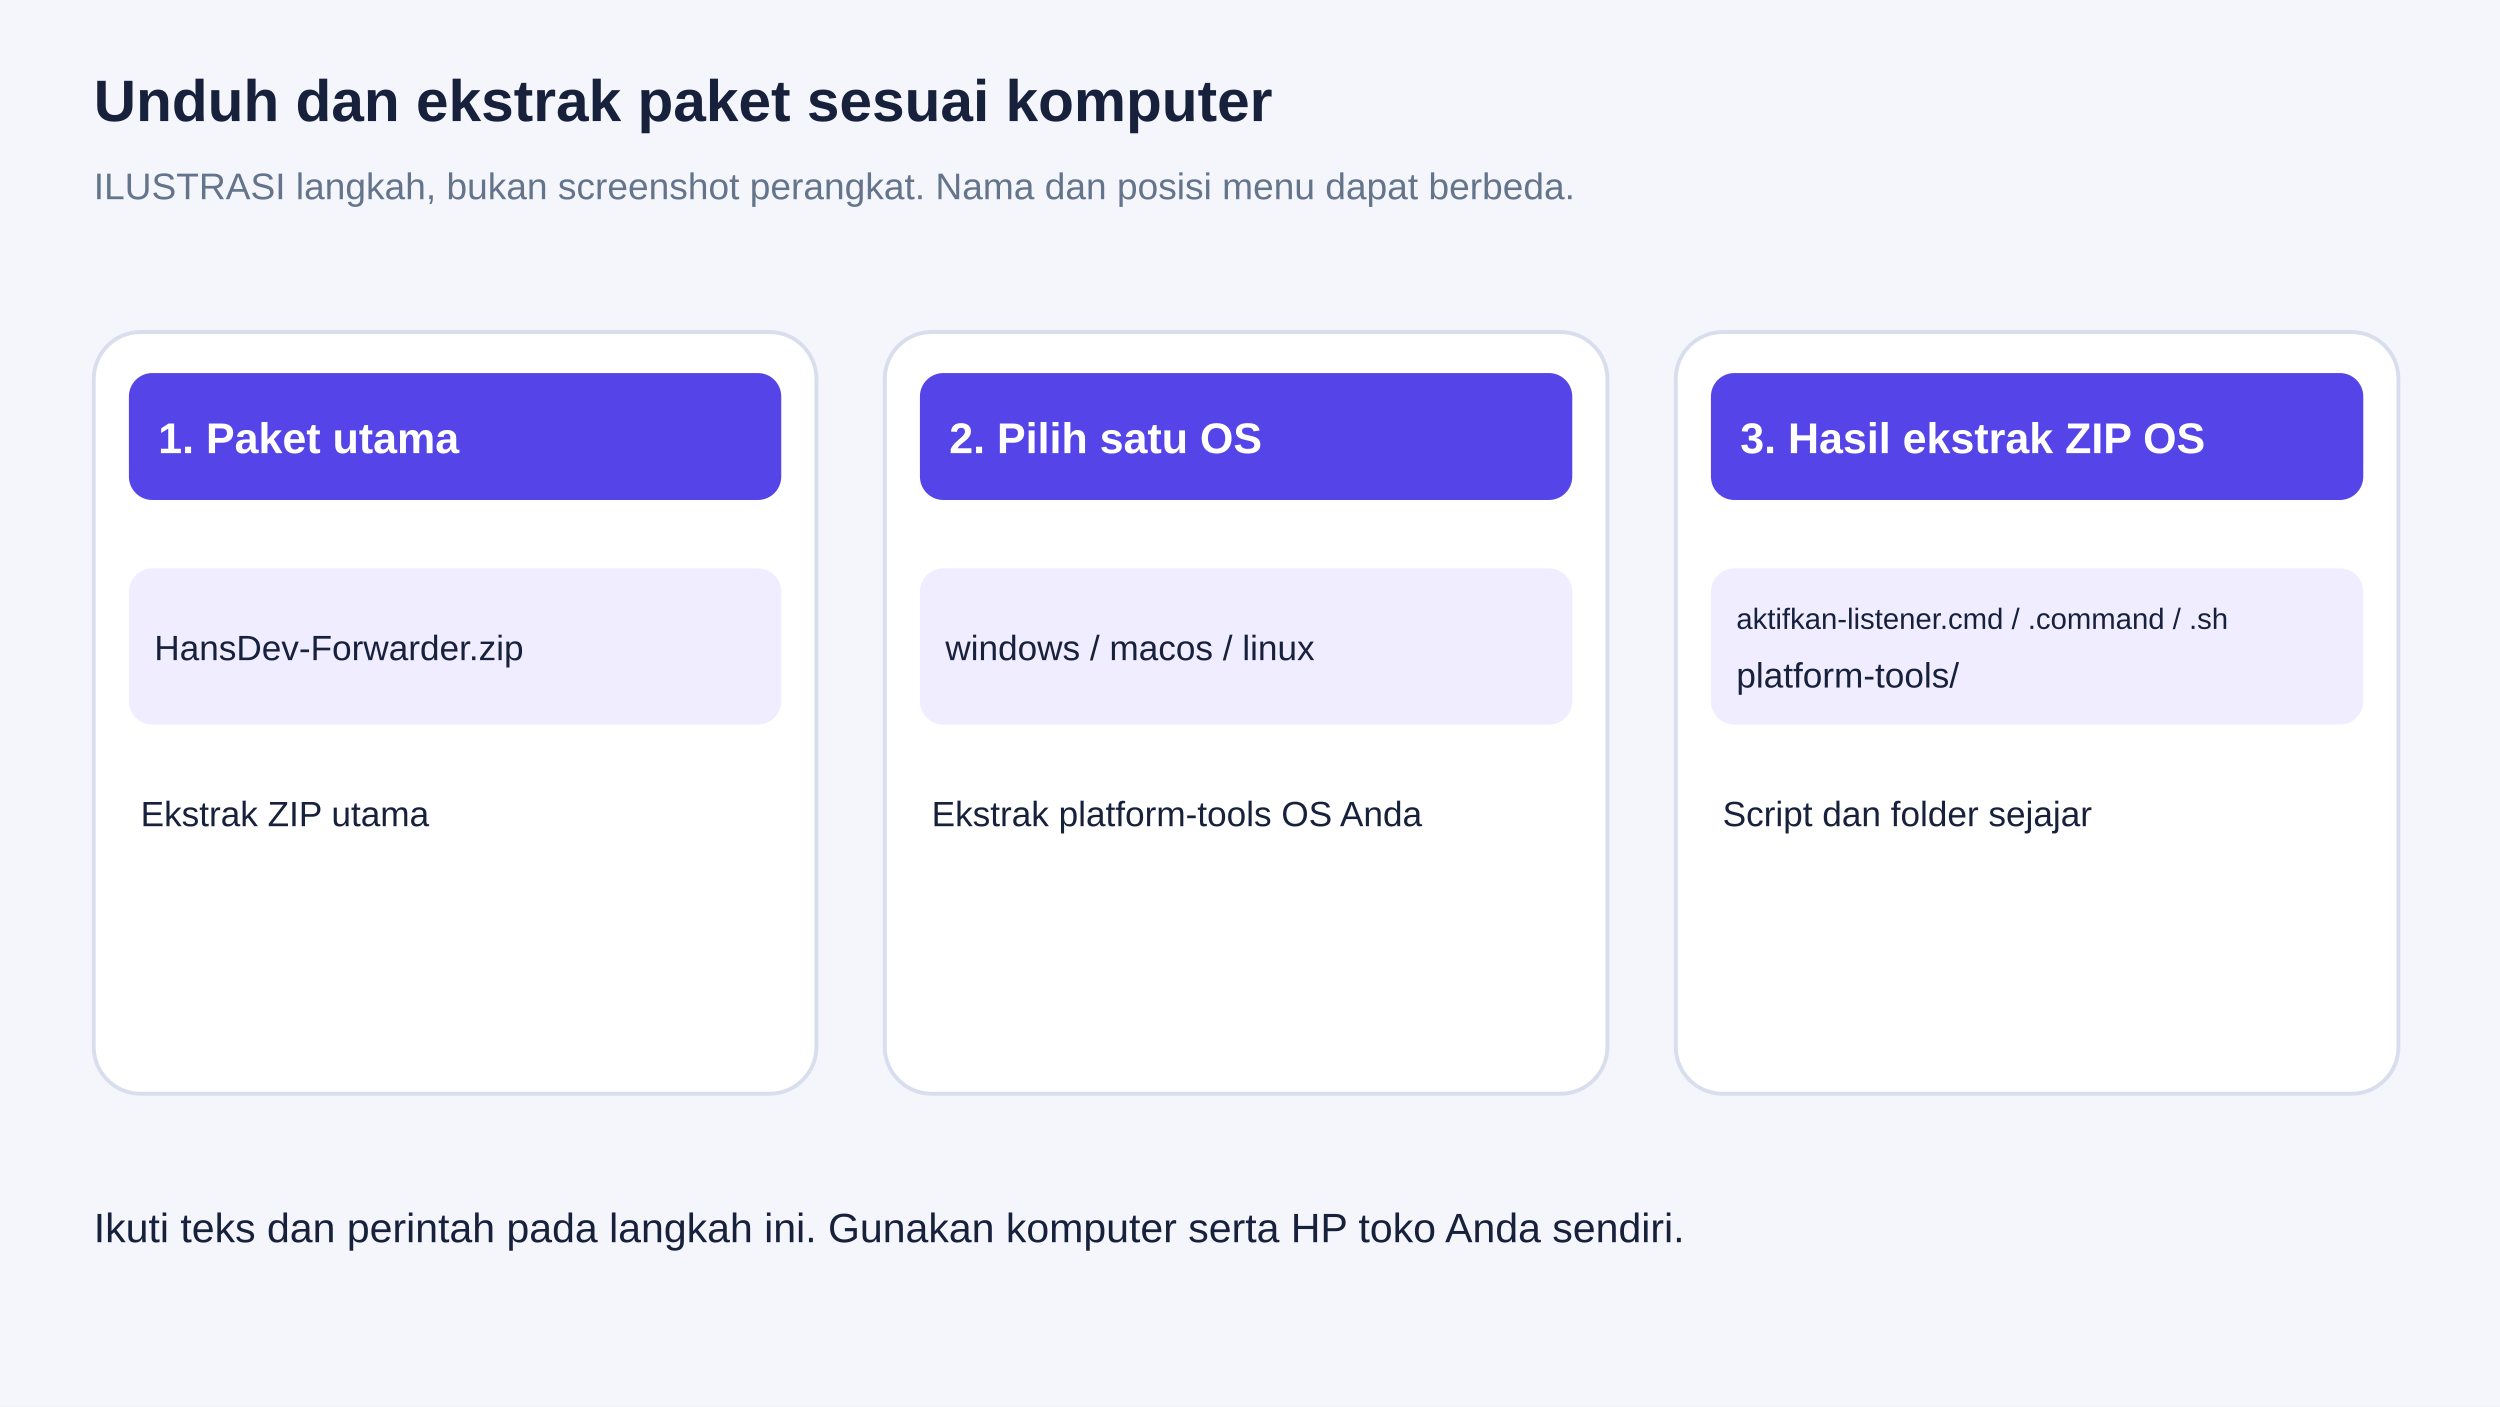
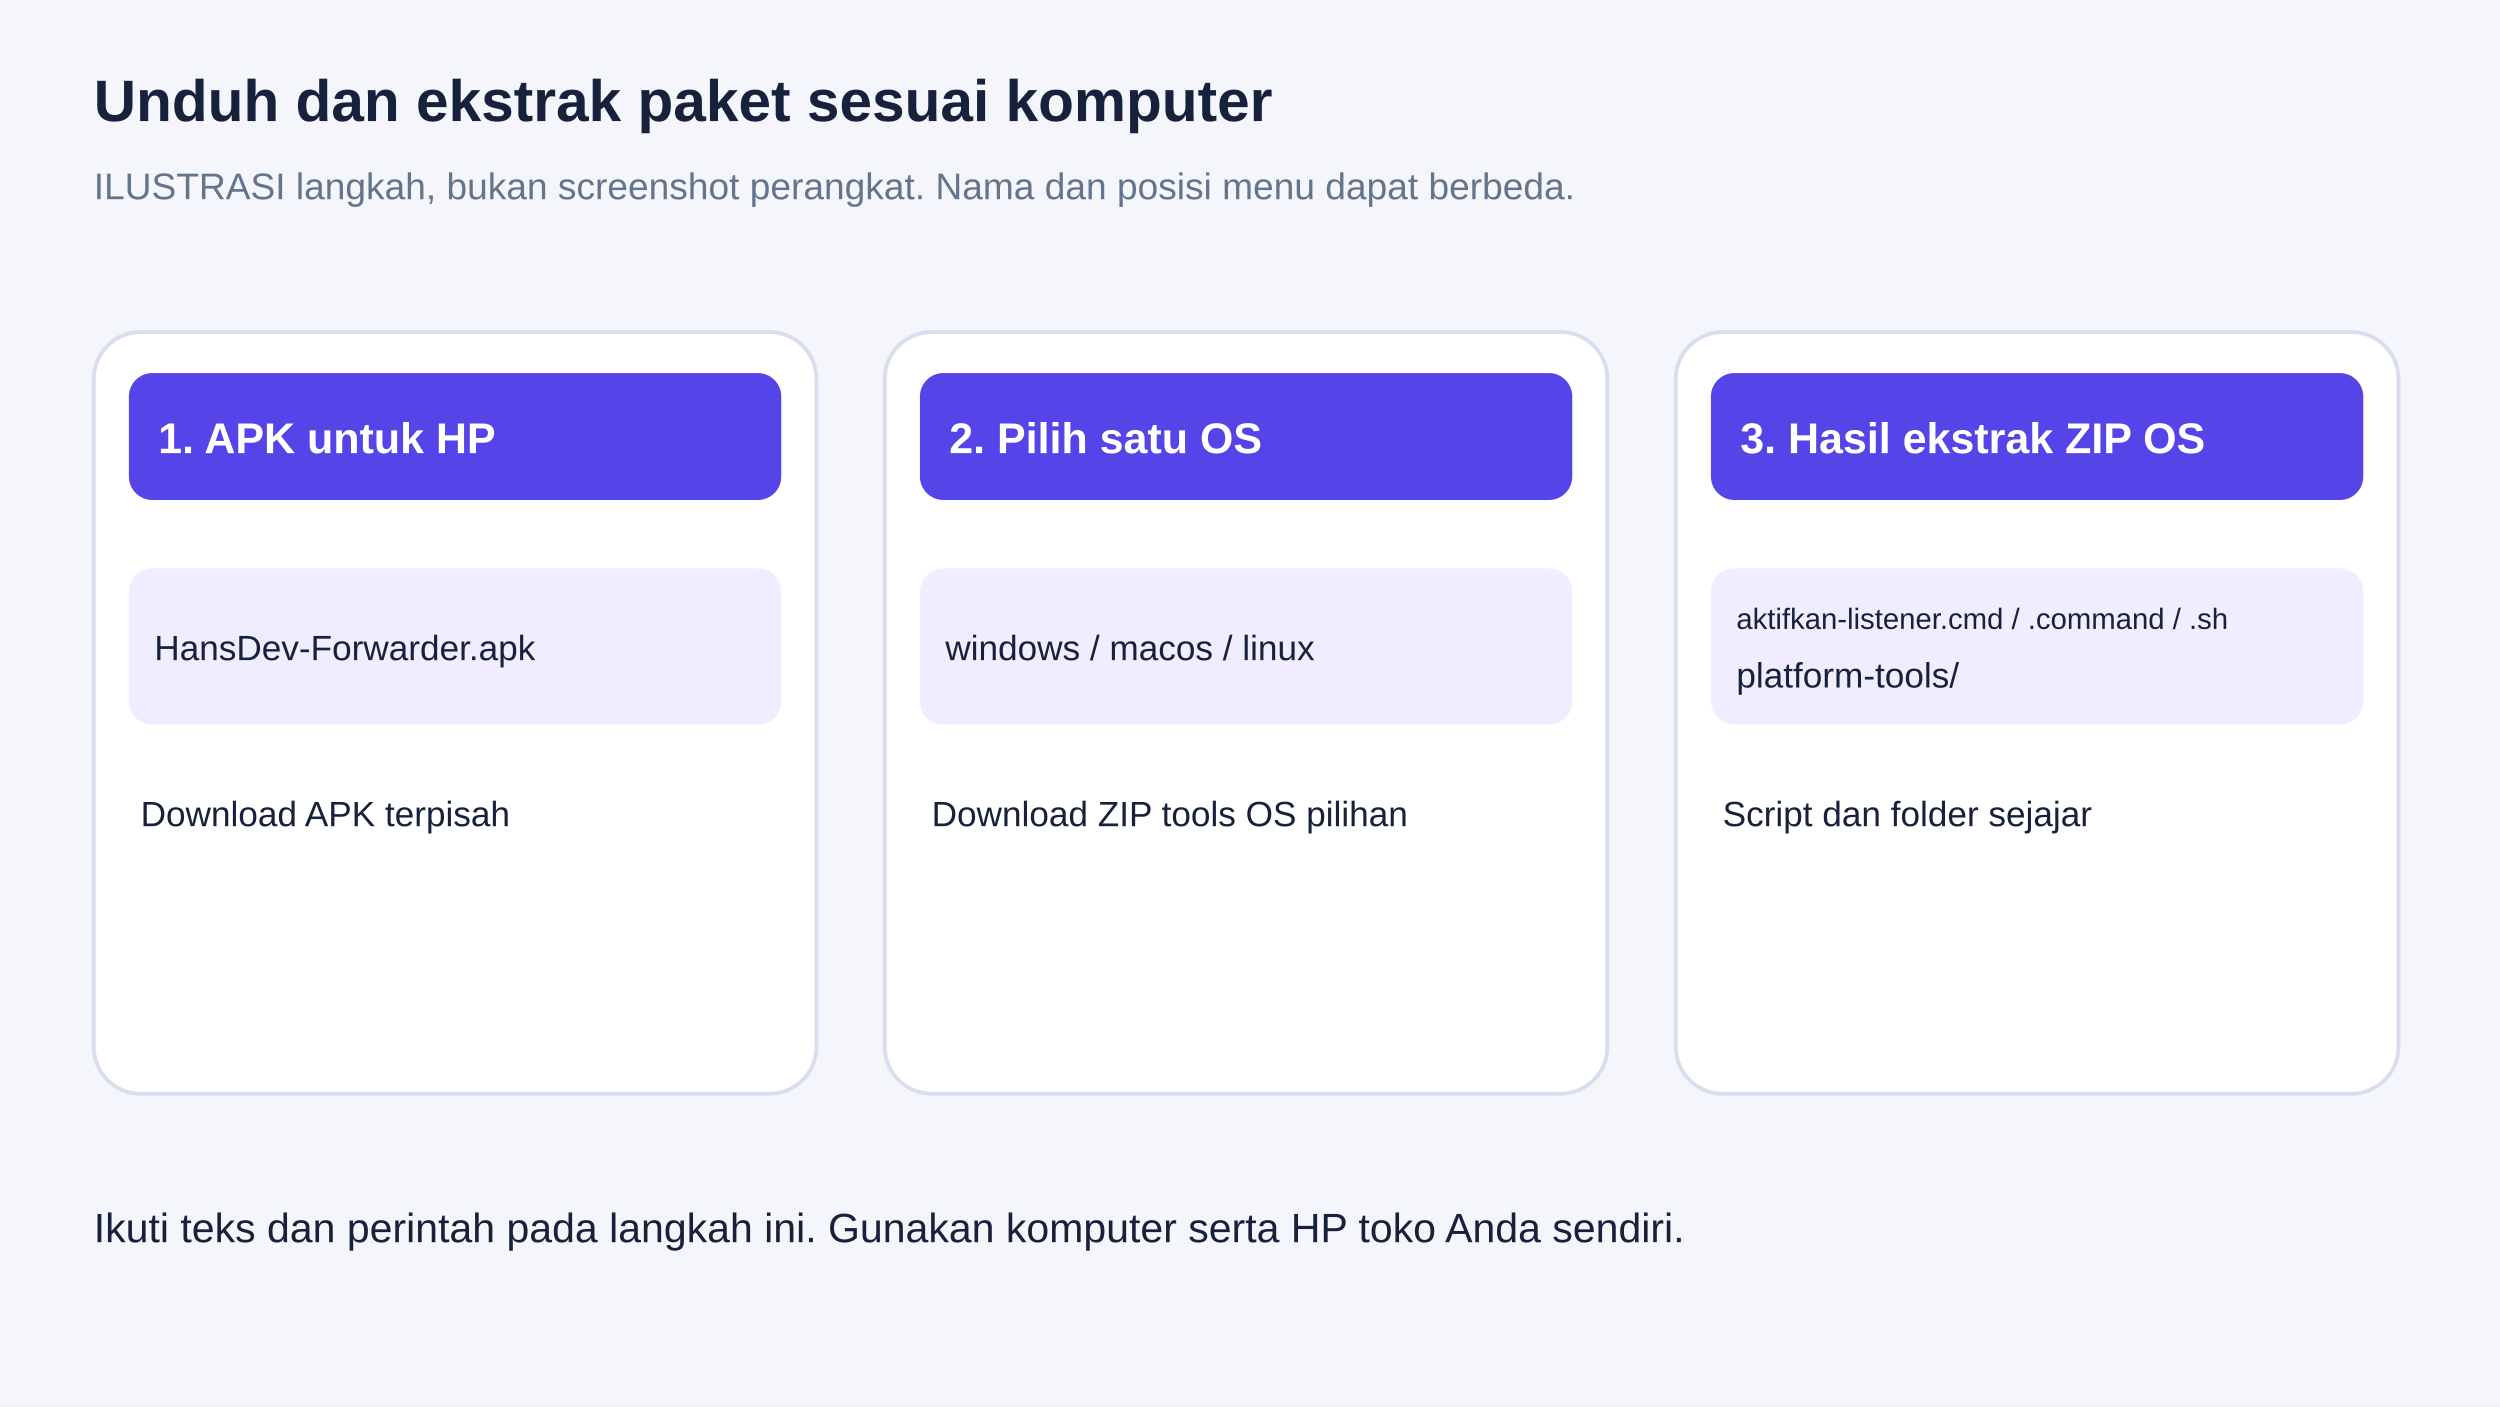
<svg xmlns="http://www.w3.org/2000/svg" width="1280" height="720" viewBox="0 0 1280 720">
  <rect width="1280" height="720" fill="#f4f6fc" />
  <g font-family="Arial,sans-serif" fill="#18213c">
    <text x="48" y="62" font-size="30" font-weight="700">Unduh dan ekstrak paket sesuai komputer</text>
    <text x="48" y="102" font-size="19" fill="#64748b">ILUSTRASI langkah, bukan screenshot perangkat. Nama dan posisi menu dapat berbeda.</text>
    <rect x="48" y="170" width="370" height="390" rx="24" fill="#fff" stroke="#d8deed" stroke-width="2" />
    <rect x="66" y="191" width="334" height="65" rx="12" fill="#5545e8" />
-     <text x="81" y="232" fill="#fff" font-size="22" font-weight="700">1. Paket utama</text>
+     <text x="81" y="232" fill="#fff" font-size="22" font-weight="700">1. APK untuk HP</text>
    <rect x="66" y="291" width="334" height="80" rx="12" fill="#efedff" />
-     <text x="79" y="338" font-size="18">HansDev-Forwarder.zip</text>
-     <text x="72" y="423" font-size="18">Ekstrak ZIP utama</text>
+     <text x="79" y="338" font-size="18">HansDev-Forwarder.apk</text>
+     <text x="72" y="423" font-size="18">Download APK terpisah</text>
    <rect x="453" y="170" width="370" height="390" rx="24" fill="#fff" stroke="#d8deed" stroke-width="2" />
    <rect x="471" y="191" width="334" height="65" rx="12" fill="#5545e8" />
    <text x="486" y="232" fill="#fff" font-size="22" font-weight="700">2. Pilih satu OS</text>
    <rect x="471" y="291" width="334" height="80" rx="12" fill="#efedff" />
    <text x="484" y="338" font-size="18">windows / macos / linux</text>
-     <text x="477" y="423" font-size="18">Ekstrak platform-tools OS Anda</text>
+     <text x="477" y="423" font-size="18">Download ZIP tools OS pilihan</text>
    <rect x="858" y="170" width="370" height="390" rx="24" fill="#fff" stroke="#d8deed" stroke-width="2" />
    <rect x="876" y="191" width="334" height="65" rx="12" fill="#5545e8" />
    <text x="891" y="232" fill="#fff" font-size="22" font-weight="700">3. Hasil ekstrak ZIP OS</text>
    <rect x="876" y="291" width="334" height="80" rx="12" fill="#efedff" />
    <text x="889" y="322" font-size="15">aktifkan-listener.cmd / .command / .sh</text>
    <text x="889" y="352" font-size="18">platform-tools/</text>
    <text x="882" y="423" font-size="18">Script dan folder sejajar</text>
    <text x="48" y="636" font-size="21">Ikuti teks dan perintah pada langkah ini. Gunakan komputer serta HP toko Anda sendiri.</text>
  </g>
</svg>
